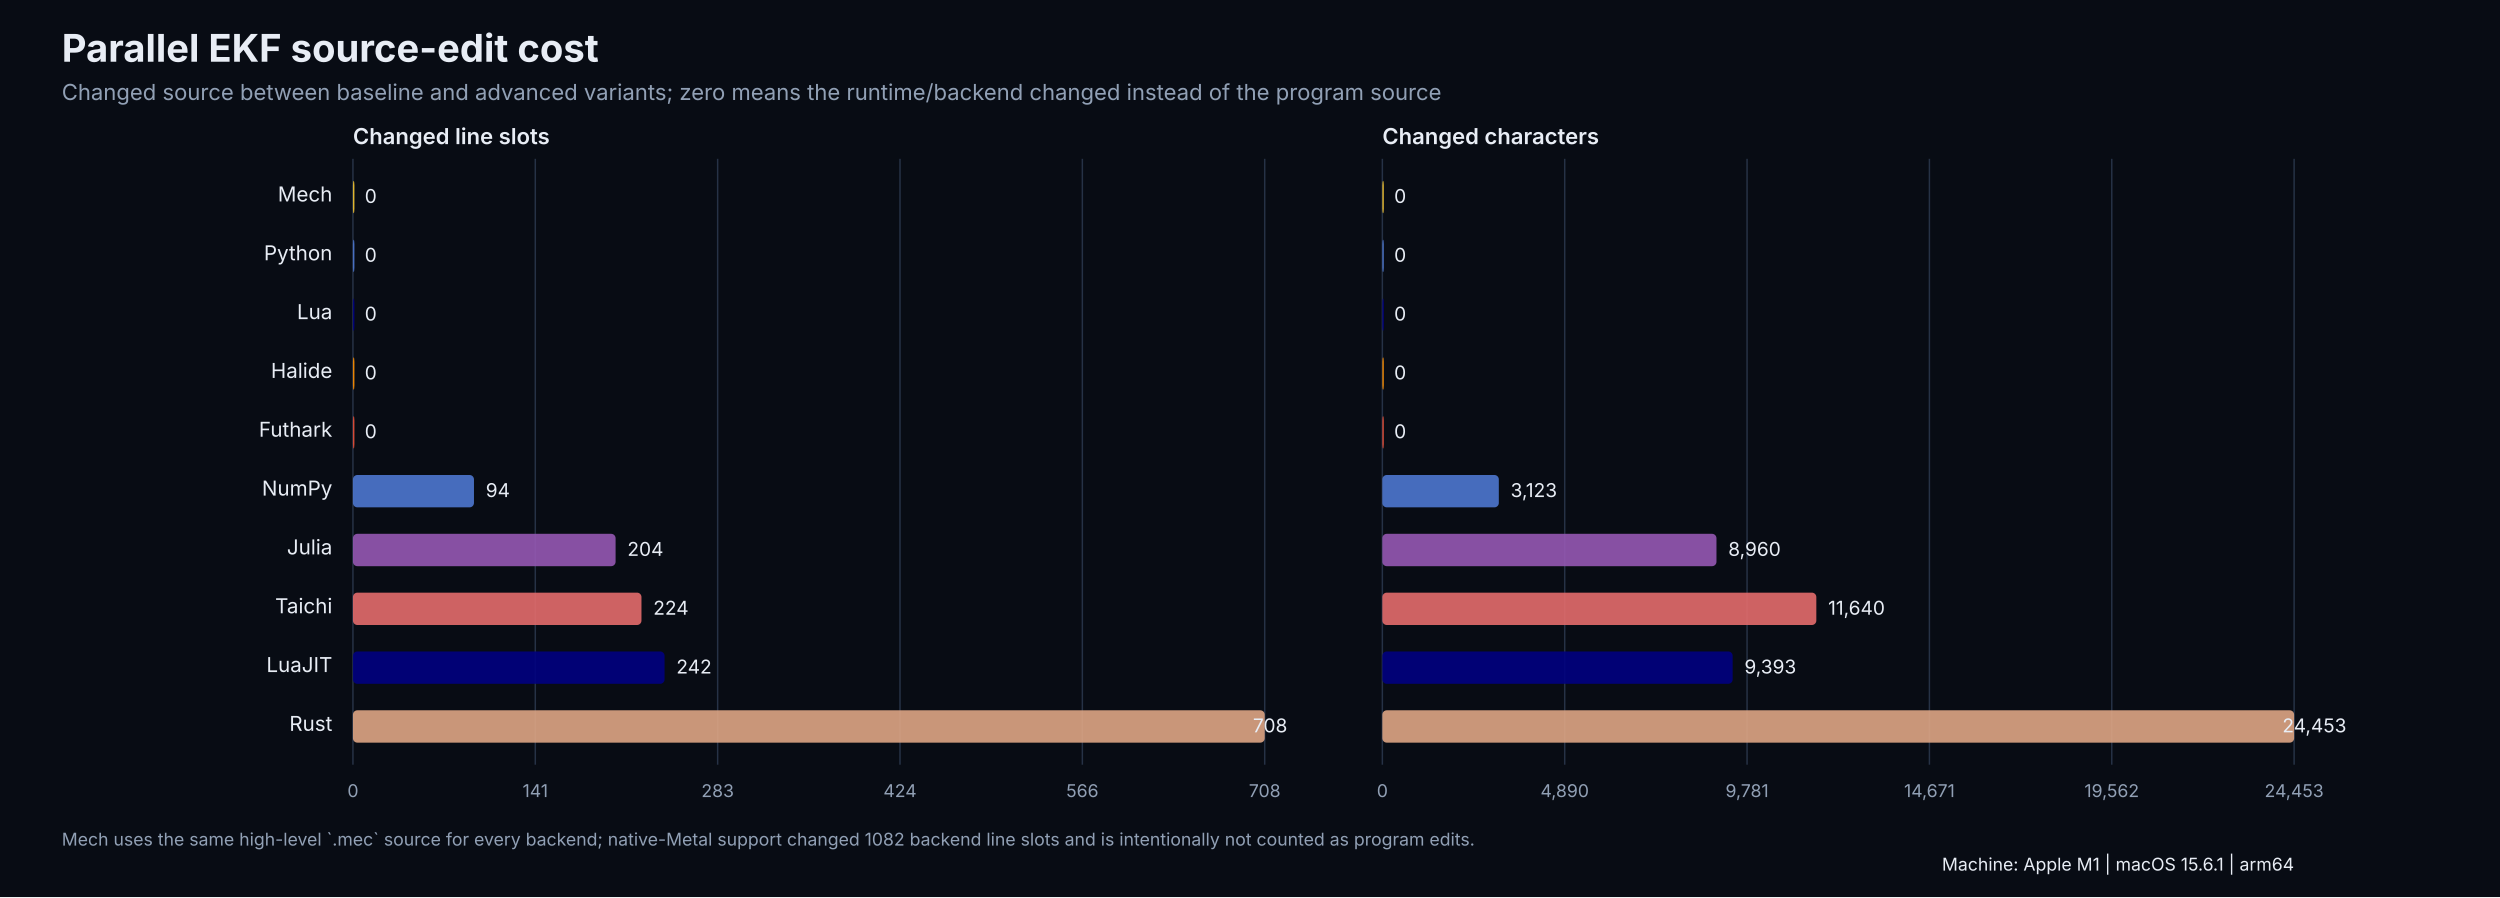
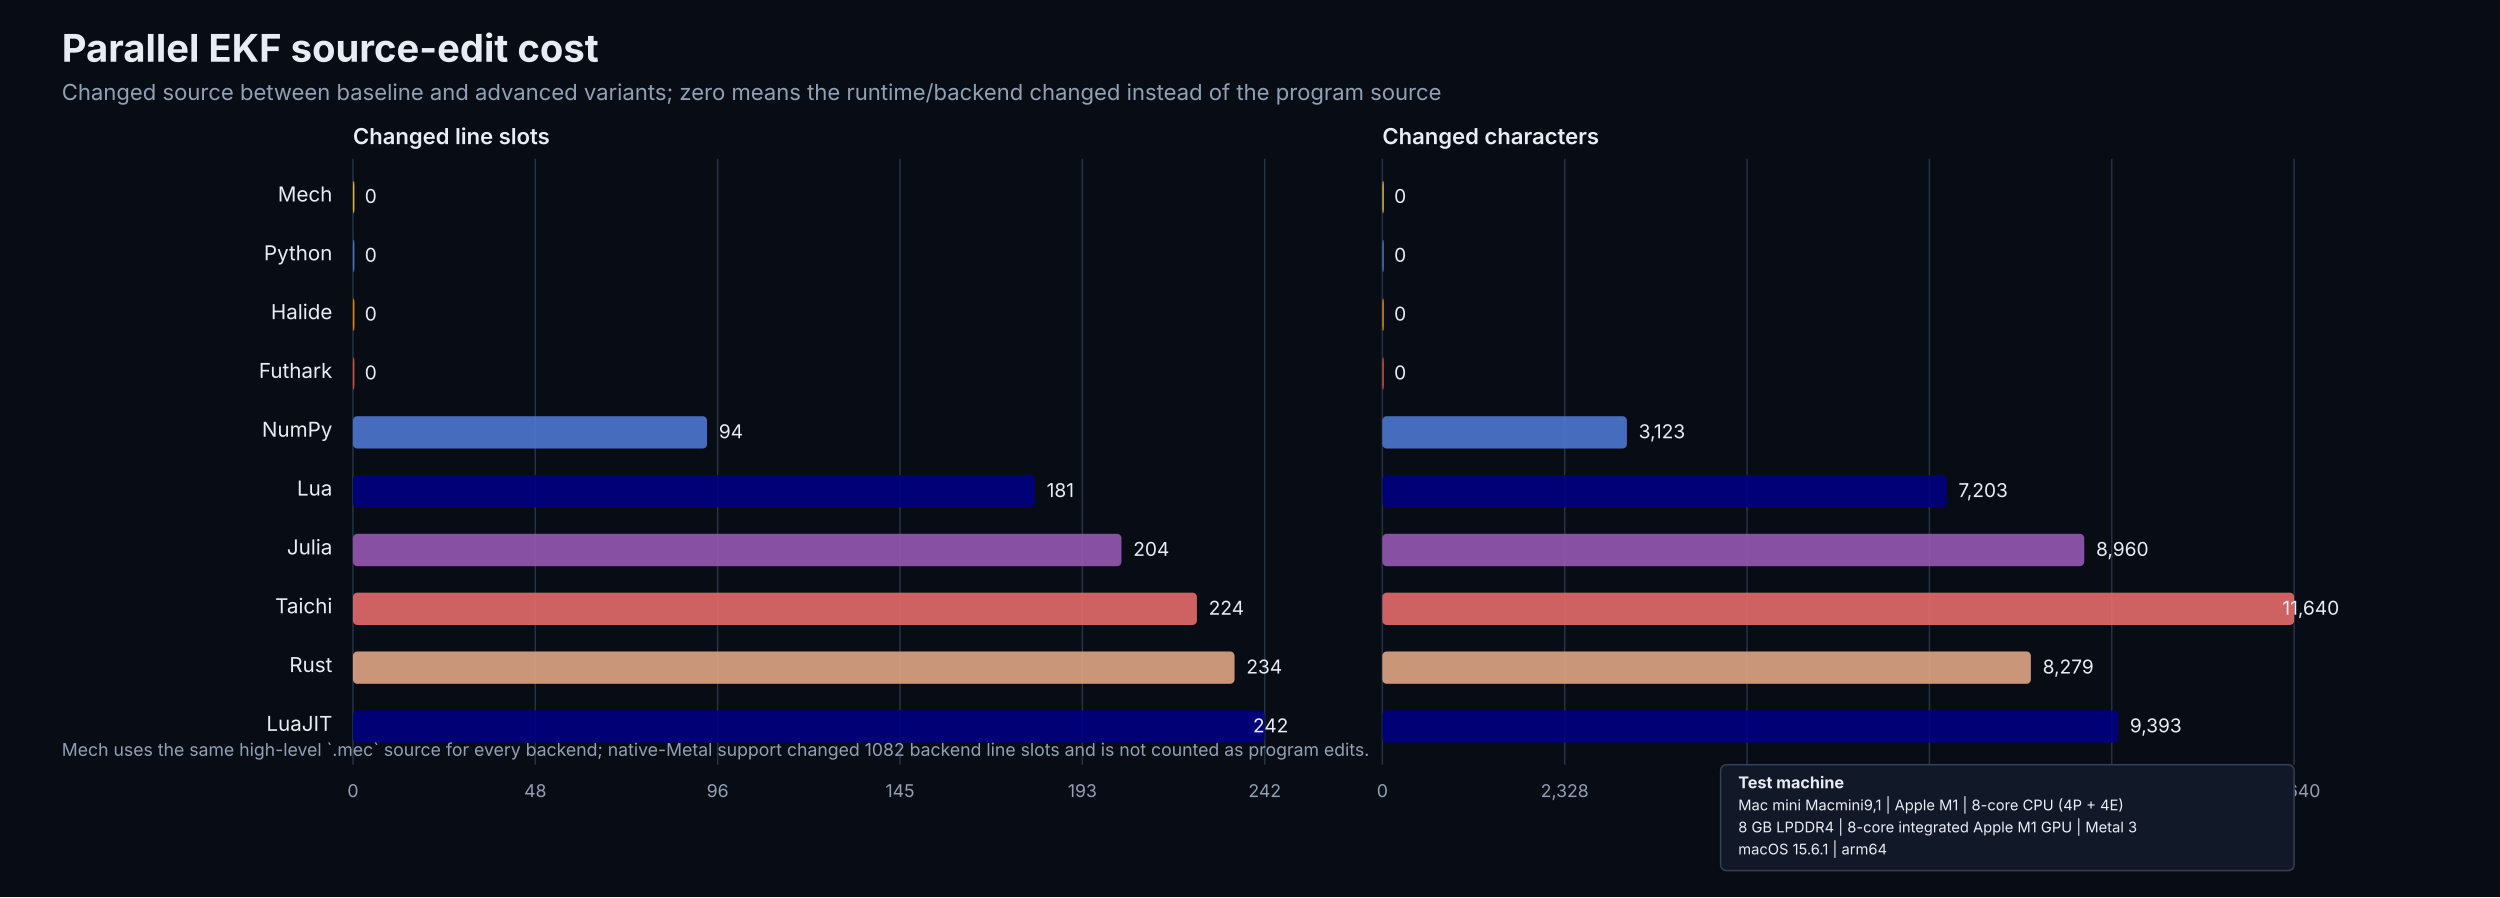
<svg xmlns="http://www.w3.org/2000/svg" width="1700" height="610" viewBox="0 0 1700 610">
  <rect width="100%" height="100%" fill="#080c14" />
  <style>text{font-family:-apple-system,BlinkMacSystemFont,"Segoe UI",sans-serif;fill:#e8edf5}.muted{fill:#91a0b5}.grid{stroke:#263246;stroke-width:1}.label{font-size:14px}.value{font-size:13px;font-variant-numeric:tabular-nums}</style>
  <text x="42" y="42" font-size="26" font-weight="700">Parallel EKF source-edit cost</text>
  <text x="42" y="68" class="muted" font-size="15">Changed source between baseline and advanced variants; zero means the runtime/backend changed instead of the program source</text>
  <text x="240" y="98" font-size="15" font-weight="600">Changed line slots</text>
  <text x="940.0" y="98" font-size="15" font-weight="600">Changed characters</text>
  <line x1="240.0" y1="108" x2="240.0" y2="520" class="grid" />
  <line x1="940.0" y1="108" x2="940.0" y2="520" class="grid" />
  <text x="240.0" y="542" text-anchor="middle" class="muted" font-size="12">0</text>
  <text x="940.0" y="542" text-anchor="middle" class="muted" font-size="12">0</text>
  <line x1="364.0" y1="108" x2="364.0" y2="520" class="grid" />
  <line x1="1064.0" y1="108" x2="1064.0" y2="520" class="grid" />
-   <text x="364.0" y="542" text-anchor="middle" class="muted" font-size="12">141</text>
-   <text x="1064.0" y="542" text-anchor="middle" class="muted" font-size="12">4,890</text>
+   <text x="364.0" y="542" text-anchor="middle" class="muted" font-size="12">48</text>
+   <text x="1064.0" y="542" text-anchor="middle" class="muted" font-size="12">2,328</text>
  <line x1="488.0" y1="108" x2="488.0" y2="520" class="grid" />
  <line x1="1188.0" y1="108" x2="1188.0" y2="520" class="grid" />
-   <text x="488.0" y="542" text-anchor="middle" class="muted" font-size="12">283</text>
-   <text x="1188.0" y="542" text-anchor="middle" class="muted" font-size="12">9,781</text>
+   <text x="488.0" y="542" text-anchor="middle" class="muted" font-size="12">96</text>
+   <text x="1188.0" y="542" text-anchor="middle" class="muted" font-size="12">4,656</text>
  <line x1="612.0" y1="108" x2="612.0" y2="520" class="grid" />
  <line x1="1312.0" y1="108" x2="1312.0" y2="520" class="grid" />
-   <text x="612.0" y="542" text-anchor="middle" class="muted" font-size="12">424</text>
-   <text x="1312.0" y="542" text-anchor="middle" class="muted" font-size="12">14,671</text>
+   <text x="612.0" y="542" text-anchor="middle" class="muted" font-size="12">145</text>
+   <text x="1312.0" y="542" text-anchor="middle" class="muted" font-size="12">6,984</text>
  <line x1="736.0" y1="108" x2="736.0" y2="520" class="grid" />
  <line x1="1436.0" y1="108" x2="1436.0" y2="520" class="grid" />
-   <text x="736.0" y="542" text-anchor="middle" class="muted" font-size="12">566</text>
-   <text x="1436.0" y="542" text-anchor="middle" class="muted" font-size="12">19,562</text>
+   <text x="736.0" y="542" text-anchor="middle" class="muted" font-size="12">193</text>
+   <text x="1436.0" y="542" text-anchor="middle" class="muted" font-size="12">9,312</text>
  <line x1="860.0" y1="108" x2="860.0" y2="520" class="grid" />
  <line x1="1560.0" y1="108" x2="1560.0" y2="520" class="grid" />
-   <text x="860.0" y="542" text-anchor="middle" class="muted" font-size="12">708</text>
-   <text x="1560.0" y="542" text-anchor="middle" class="muted" font-size="12">24,453</text>
+   <text x="860.0" y="542" text-anchor="middle" class="muted" font-size="12">242</text>
+   <text x="1560.0" y="542" text-anchor="middle" class="muted" font-size="12">11,640</text>
  <text x="226" y="137" text-anchor="end" class="label">Mech</text>
  <rect x="240" y="123" width="1.0" height="22" rx="3" fill="#f4c430" opacity="0.9" />
  <text x="248.0" y="138" class="value">0</text>
  <rect x="940.0" y="123" width="1.0" height="22" rx="3" fill="#f4c430" opacity="0.9" />
  <text x="948.0" y="138" class="value">0</text>
  <text x="226" y="177" text-anchor="end" class="label">Python</text>
  <rect x="240" y="163" width="1.0" height="22" rx="3" fill="#4d77cf" opacity="0.9" />
  <text x="248.0" y="178" class="value">0</text>
  <rect x="940.0" y="163" width="1.0" height="22" rx="3" fill="#4d77cf" opacity="0.9" />
  <text x="948.0" y="178" class="value">0</text>
-   <text x="226" y="217" text-anchor="end" class="label">Lua</text>
-   <rect x="240" y="203" width="1.0" height="22" rx="3" fill="#000080" opacity="0.9" />
+   <text x="226" y="217" text-anchor="end" class="label">Halide</text>
+   <rect x="240" y="203" width="1.0" height="22" rx="3" fill="#ff8f00" opacity="0.9" />
  <text x="248.0" y="218" class="value">0</text>
-   <rect x="940.0" y="203" width="1.0" height="22" rx="3" fill="#000080" opacity="0.9" />
+   <rect x="940.0" y="203" width="1.0" height="22" rx="3" fill="#ff8f00" opacity="0.9" />
  <text x="948.0" y="218" class="value">0</text>
-   <text x="226" y="257" text-anchor="end" class="label">Halide</text>
-   <rect x="240" y="243" width="1.0" height="22" rx="3" fill="#ff8f00" opacity="0.9" />
+   <text x="226" y="257" text-anchor="end" class="label">Futhark</text>
+   <rect x="240" y="243" width="1.0" height="22" rx="3" fill="#e94f37" opacity="0.9" />
  <text x="248.0" y="258" class="value">0</text>
-   <rect x="940.0" y="243" width="1.0" height="22" rx="3" fill="#ff8f00" opacity="0.9" />
+   <rect x="940.0" y="243" width="1.0" height="22" rx="3" fill="#e94f37" opacity="0.9" />
  <text x="948.0" y="258" class="value">0</text>
-   <text x="226" y="297" text-anchor="end" class="label">Futhark</text>
-   <rect x="240" y="283" width="1.0" height="22" rx="3" fill="#e94f37" opacity="0.9" />
-   <text x="248.0" y="298" class="value">0</text>
-   <rect x="940.0" y="283" width="1.0" height="22" rx="3" fill="#e94f37" opacity="0.9" />
-   <text x="948.0" y="298" class="value">0</text>
-   <text x="226" y="337" text-anchor="end" class="label">NumPy</text>
-   <rect x="240" y="323" width="82.3" height="22" rx="3" fill="#4d77cf" opacity="0.9" />
-   <text x="330.3" y="338" class="value">94</text>
-   <rect x="940.0" y="323" width="79.2" height="22" rx="3" fill="#4d77cf" opacity="0.9" />
-   <text x="1027.2" y="338" class="value">3,123</text>
+   <text x="226" y="297" text-anchor="end" class="label">NumPy</text>
+   <rect x="240" y="283" width="240.8" height="22" rx="3" fill="#4d77cf" opacity="0.9" />
+   <text x="488.8" y="298" class="value">94</text>
+   <rect x="940.0" y="283" width="166.3" height="22" rx="3" fill="#4d77cf" opacity="0.9" />
+   <text x="1114.3" y="298" class="value">3,123</text>
+   <text x="226" y="337" text-anchor="end" class="label">Lua</text>
+   <rect x="240" y="323" width="463.7" height="22" rx="3" fill="#000080" opacity="0.9" />
+   <text x="711.7" y="338" class="value">181</text>
+   <rect x="940.0" y="323" width="383.7" height="22" rx="3" fill="#000080" opacity="0.9" />
+   <text x="1331.7" y="338" class="value">7,203</text>
  <text x="226" y="377" text-anchor="end" class="label">Julia</text>
-   <rect x="240" y="363" width="178.6" height="22" rx="3" fill="#9558b2" opacity="0.9" />
-   <text x="426.6" y="378" class="value">204</text>
-   <rect x="940.0" y="363" width="227.2" height="22" rx="3" fill="#9558b2" opacity="0.9" />
-   <text x="1175.2" y="378" class="value">8,960</text>
+   <rect x="240" y="363" width="522.6" height="22" rx="3" fill="#9558b2" opacity="0.9" />
+   <text x="770.6" y="378" class="value">204</text>
+   <rect x="940.0" y="363" width="477.3" height="22" rx="3" fill="#9558b2" opacity="0.9" />
+   <text x="1425.3" y="378" class="value">8,960</text>
  <text x="226" y="417" text-anchor="end" class="label">Taichi</text>
-   <rect x="240" y="403" width="196.2" height="22" rx="3" fill="#e36b6b" opacity="0.9" />
-   <text x="444.2" y="418" class="value">224</text>
-   <rect x="940.0" y="403" width="295.1" height="22" rx="3" fill="#e36b6b" opacity="0.9" />
-   <text x="1243.1" y="418" class="value">11,640</text>
-   <text x="226" y="457" text-anchor="end" class="label">LuaJIT</text>
-   <rect x="240" y="443" width="211.9" height="22" rx="3" fill="#000080" opacity="0.9" />
-   <text x="459.9" y="458" class="value">242</text>
-   <rect x="940.0" y="443" width="238.2" height="22" rx="3" fill="#000080" opacity="0.9" />
-   <text x="1186.2" y="458" class="value">9,393</text>
-   <text x="226" y="497" text-anchor="end" class="label">Rust</text>
-   <rect x="240" y="483" width="620.0" height="22" rx="3" fill="#dea584" opacity="0.9" />
-   <text x="852.0" y="498" class="value">708</text>
-   <rect x="940.0" y="483" width="620.0" height="22" rx="3" fill="#dea584" opacity="0.9" />
-   <text x="1552.0" y="498" class="value">24,453</text>
-   <text x="42" y="575" class="muted" font-size="12">Mech uses the same high-level `.mec` source for every backend; native-Metal support changed 1082 backend line slots and is intentionally not counted as program edits.</text>
-   <text x="1560" y="592" text-anchor="end" fill="#91a0b5" font-size="12">Machine: Apple M1 | macOS 15.6.1 | arm64</text>
+   <rect x="240" y="403" width="573.9" height="22" rx="3" fill="#e36b6b" opacity="0.9" />
+   <text x="821.9" y="418" class="value">224</text>
+   <rect x="940.0" y="403" width="620.0" height="22" rx="3" fill="#e36b6b" opacity="0.9" />
+   <text x="1552.0" y="418" class="value">11,640</text>
+   <text x="226" y="457" text-anchor="end" class="label">Rust</text>
+   <rect x="240" y="443" width="599.5" height="22" rx="3" fill="#dea584" opacity="0.9" />
+   <text x="847.5" y="458" class="value">234</text>
+   <rect x="940.0" y="443" width="441.0" height="22" rx="3" fill="#dea584" opacity="0.9" />
+   <text x="1389.0" y="458" class="value">8,279</text>
+   <text x="226" y="497" text-anchor="end" class="label">LuaJIT</text>
+   <rect x="240" y="483" width="620.0" height="22" rx="3" fill="#000080" opacity="0.9" />
+   <text x="852.0" y="498" class="value">242</text>
+   <rect x="940.0" y="483" width="500.3" height="22" rx="3" fill="#000080" opacity="0.9" />
+   <text x="1448.3" y="498" class="value">9,393</text>
+   <text x="42" y="514" class="muted" font-size="12">Mech uses the same high-level `.mec` source for every backend; native-Metal support changed 1082 backend line slots and is not counted as program edits.</text>
+   <g aria-label="Test machine">
+     <rect x="1170" y="520" width="390" height="72" rx="4" fill="#111827" stroke="#334155" />
+     <text x="1182" y="536" fill="#e8edf5" font-size="11" font-weight="700">Test machine</text>
+     <text x="1182" y="551" fill="#91a0b5" font-size="10">Mac mini Macmini9,1 | Apple M1 | 8-core CPU (4P + 4E)</text>
+     <text x="1182" y="566" fill="#91a0b5" font-size="10">8 GB LPDDR4 | 8-core integrated Apple M1 GPU | Metal 3</text>
+     <text x="1182" y="581" fill="#91a0b5" font-size="10">macOS 15.6.1 | arm64</text>
+   </g>
</svg>
